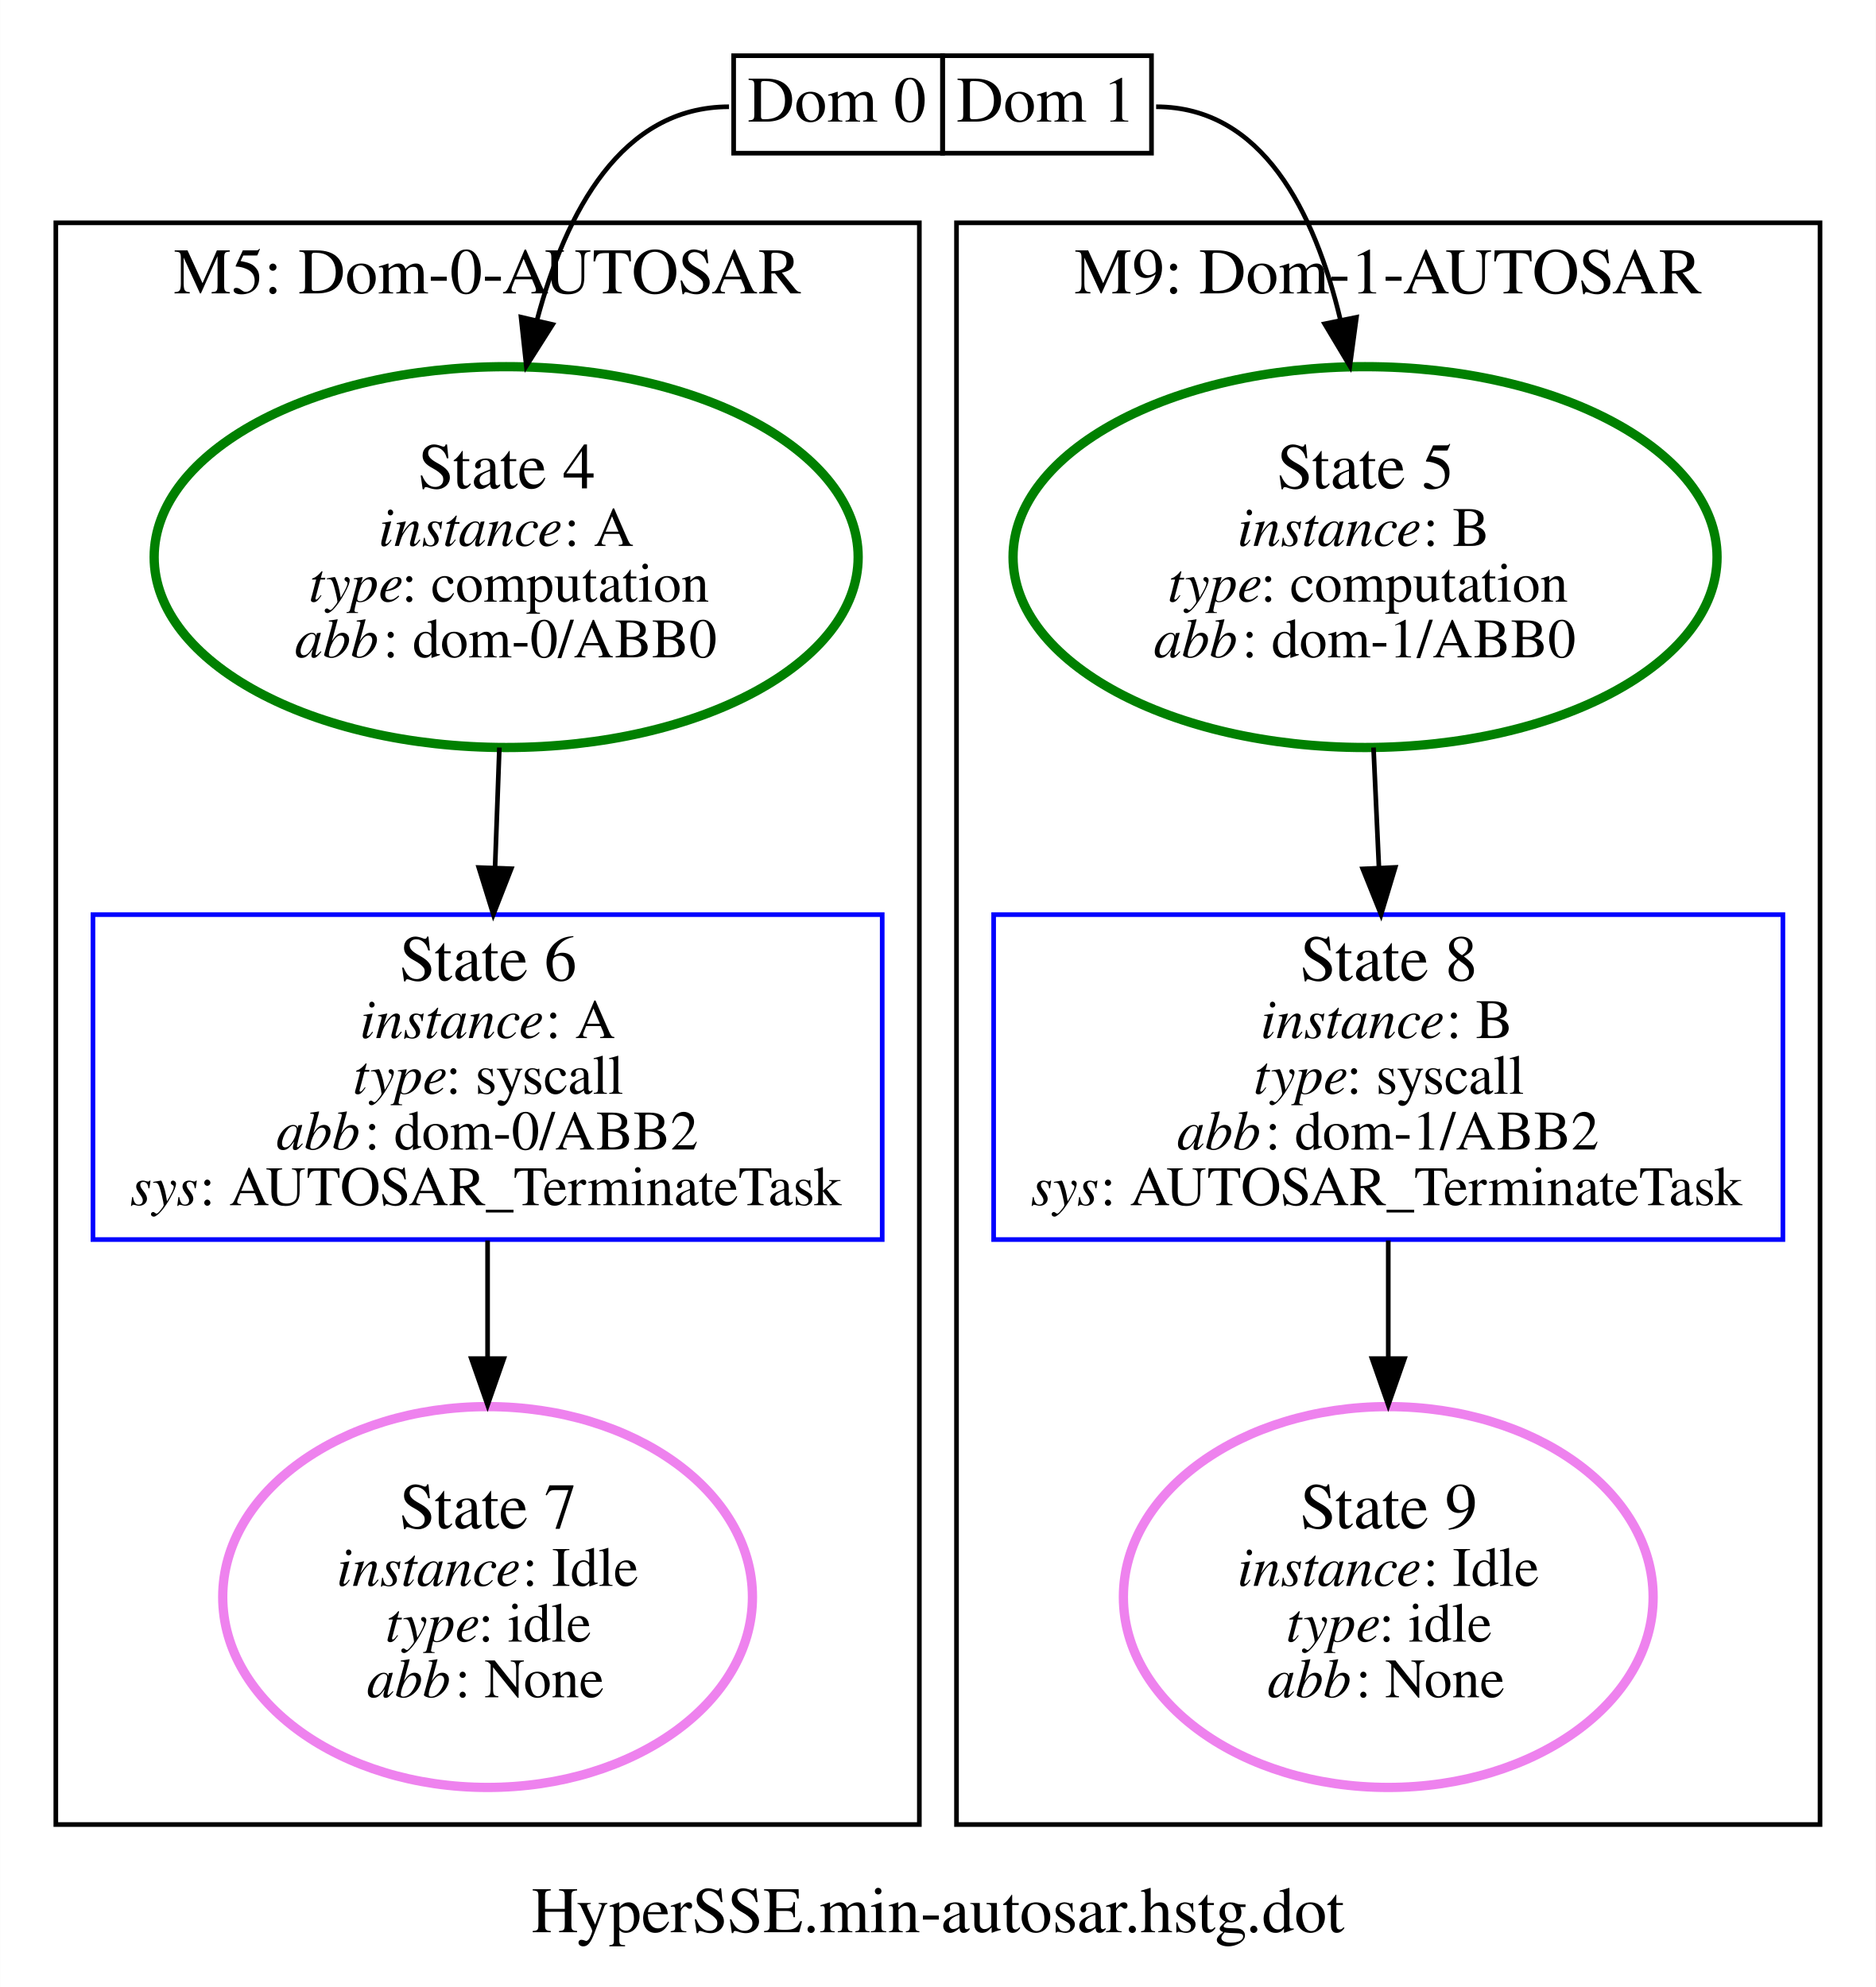
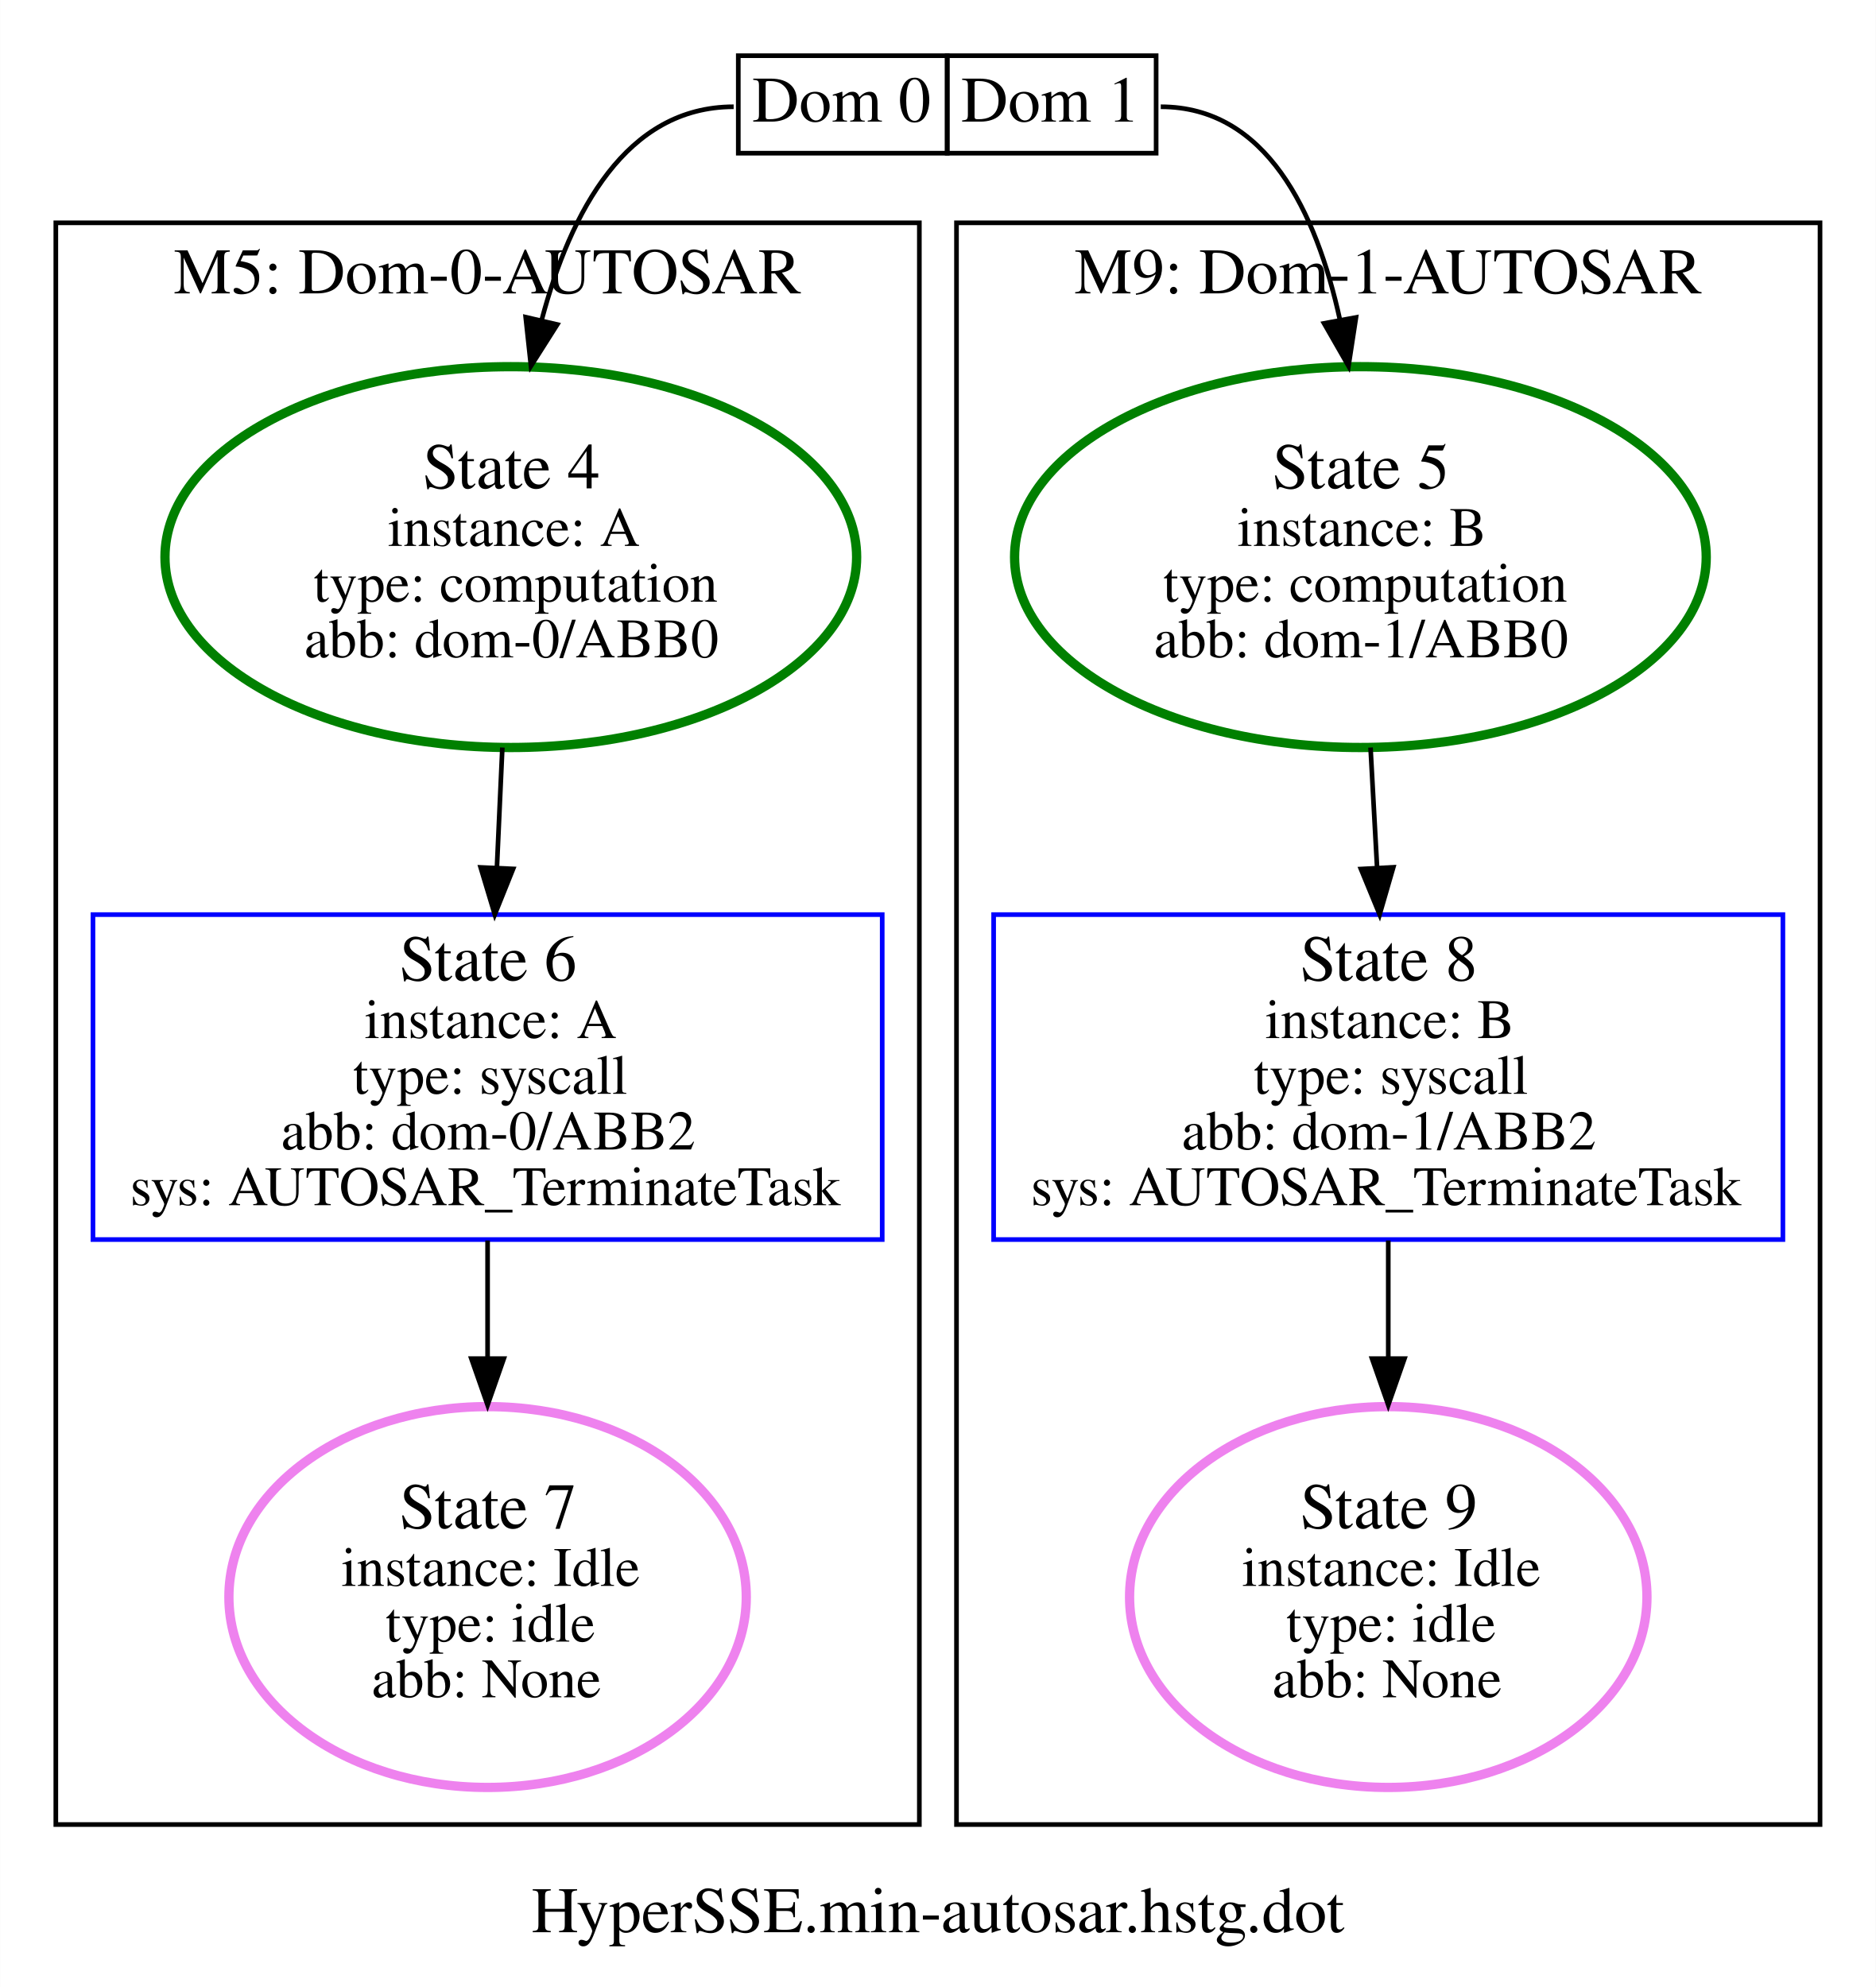
<svg xmlns="http://www.w3.org/2000/svg" xmlns:xlink="http://www.w3.org/1999/xlink" width="404pt" height="428pt" viewBox="0.00 0.00 404.00 428.05">
  <g id="graph0" class="graph" transform="scale(1 1) rotate(0) translate(4 424.05)">
    <polygon fill="white" stroke="transparent" points="-4,4 -4,-424.05 400,-424.05 400,4 -4,4" />
    <text text-anchor="middle" x="198" y="-7.8" font-family="Times,serif" font-size="14.00">HyperSSE.min-autosar.hstg.dot</text>
    <g id="clust1" class="cluster">
      <polygon fill="none" stroke="black" points="8,-31 8,-376.05 194,-376.05 194,-31 8,-31" />
      <text text-anchor="middle" x="101" y="-360.85" font-family="Times,serif" font-size="14.00">M5: Dom-0-AUTOSAR</text>
    </g>
    <g id="clust2" class="cluster">
      <polygon fill="none" stroke="black" points="202,-31 202,-376.05 388,-376.05 388,-31 202,-31" />
      <text text-anchor="middle" x="295" y="-360.85" font-family="Times,serif" font-size="14.00">M9: Dom-1-AUTOSAR</text>
    </g>
    <g id="node1" class="node">
      <g id="a_node1">
        <a xlink:title="1">
-           <polygon fill="none" stroke="black" points="154,-391.05 154,-412.05 199,-412.05 199,-391.05 154,-391.05" />
-           <text text-anchor="start" x="157" y="-397.85" font-family="Times,serif" font-size="14.00">Dom 0</text>
-           <polygon fill="none" stroke="black" points="199,-391.05 199,-412.05 244,-412.05 244,-391.05 199,-391.05" />
-           <text text-anchor="start" x="202" y="-397.85" font-family="Times,serif" font-size="14.00">Dom 1</text>
+           <polygon fill="none" stroke="black" points="155,-391.05 155,-412.05 200,-412.05 200,-391.05 155,-391.05" />
+           <text text-anchor="start" x="158" y="-397.85" font-family="Times,serif" font-size="14.00">Dom 0</text>
+           <polygon fill="none" stroke="black" points="200,-391.05 200,-412.05 245,-412.05 245,-391.05 200,-391.05" />
+           <text text-anchor="start" x="203" y="-397.85" font-family="Times,serif" font-size="14.00">Dom 1</text>
        </a>
      </g>
    </g>
    <g id="node2" class="node">
      <g id="a_node2">
        <a xlink:title="2">
-           <ellipse fill="none" stroke="green" stroke-width="2" cx="105" cy="-304.04" rx="75.82" ry="41.02" />
-           <text text-anchor="start" x="86" y="-318.84" font-family="Times,serif" font-size="14.00">State 4</text>
-           <text text-anchor="start" x="77.5" y="-306.44" font-family="Times,serif" font-style="italic" font-size="12.00">instance</text>
-           <text text-anchor="start" x="117.5" y="-306.44" font-family="Times,serif" font-size="12.00">: A</text>
-           <text text-anchor="start" x="62.5" y="-294.44" font-family="Times,serif" font-style="italic" font-size="12.00">type</text>
-           <text text-anchor="start" x="82.5" y="-294.44" font-family="Times,serif" font-size="12.00">: computation</text>
-           <text text-anchor="start" x="59.5" y="-282.44" font-family="Times,serif" font-style="italic" font-size="12.00">abb</text>
-           <text text-anchor="start" x="78.5" y="-282.44" font-family="Times,serif" font-size="12.00">: dom-0/ABB0</text>
+           <ellipse fill="none" stroke="green" stroke-width="2" cx="106" cy="-304.04" rx="74.49" ry="41.02" />
+           <text text-anchor="start" x="87" y="-318.84" font-family="Times,serif" font-size="14.00">State 4</text>
+           <text text-anchor="start" x="79.5" y="-306.44" font-family="Times,serif" font-size="12.00">instance: A</text>
+           <text text-anchor="start" x="63.5" y="-294.44" font-family="Times,serif" font-size="12.00">type: computation</text>
+           <text text-anchor="start" x="61.5" y="-282.44" font-family="Times,serif" font-size="12.00">abb: dom-0/ABB0</text>
        </a>
      </g>
    </g>
    <g id="edge1" class="edge">
-       <path fill="none" stroke="black" d="M153,-401.05C129.85,-401.05 117.86,-378.43 111.66,-355.15" />
-       <polygon fill="black" stroke="black" points="115.01,-354.14 109.34,-345.2 108.2,-355.73 115.01,-354.14" />
+       <path fill="none" stroke="black" d="M154,-401.05C130.85,-401.05 118.86,-378.43 112.66,-355.15" />
+       <polygon fill="black" stroke="black" points="116.01,-354.14 110.34,-345.2 109.2,-355.73 116.01,-354.14" />
    </g>
    <g id="node6" class="node">
      <g id="a_node6">
        <a xlink:title="6">
-           <ellipse fill="none" stroke="green" stroke-width="2" cx="290" cy="-304.04" rx="75.82" ry="41.02" />
-           <text text-anchor="start" x="271" y="-318.84" font-family="Times,serif" font-size="14.00">State 5</text>
-           <text text-anchor="start" x="262.5" y="-306.44" font-family="Times,serif" font-style="italic" font-size="12.00">instance</text>
-           <text text-anchor="start" x="302.5" y="-306.44" font-family="Times,serif" font-size="12.00">: B</text>
-           <text text-anchor="start" x="247.5" y="-294.44" font-family="Times,serif" font-style="italic" font-size="12.00">type</text>
-           <text text-anchor="start" x="267.5" y="-294.44" font-family="Times,serif" font-size="12.00">: computation</text>
-           <text text-anchor="start" x="244.5" y="-282.44" font-family="Times,serif" font-style="italic" font-size="12.00">abb</text>
-           <text text-anchor="start" x="263.5" y="-282.44" font-family="Times,serif" font-size="12.00">: dom-1/ABB0</text>
+           <ellipse fill="none" stroke="green" stroke-width="2" cx="289" cy="-304.04" rx="74.49" ry="41.02" />
+           <text text-anchor="start" x="270" y="-318.84" font-family="Times,serif" font-size="14.00">State 5</text>
+           <text text-anchor="start" x="262.5" y="-306.44" font-family="Times,serif" font-size="12.00">instance: B</text>
+           <text text-anchor="start" x="246.5" y="-294.44" font-family="Times,serif" font-size="12.00">type: computation</text>
+           <text text-anchor="start" x="244.5" y="-282.44" font-family="Times,serif" font-size="12.00">abb: dom-1/ABB0</text>
        </a>
      </g>
    </g>
    <g id="edge2" class="edge">
-       <path fill="none" stroke="black" d="M245,-401.05C267.87,-401.05 279.14,-378.43 284.69,-355.15" />
-       <polygon fill="black" stroke="black" points="288.15,-355.7 286.73,-345.2 281.29,-354.29 288.15,-355.7" />
+       <path fill="none" stroke="black" d="M246,-401.05C268.69,-401.05 279.49,-378.43 284.59,-355.15" />
+       <polygon fill="black" stroke="black" points="288.05,-355.67 286.44,-345.2 281.17,-354.39 288.05,-355.67" />
    </g>
    <g id="node3" class="node">
      <g id="a_node3">
        <a xlink:title="3">
          <polygon fill="none" stroke="blue" points="186,-227.02 16,-227.02 16,-157.02 186,-157.02 186,-227.02" />
          <text text-anchor="start" x="82" y="-212.82" font-family="Times,serif" font-size="14.00">State 6</text>
-           <text text-anchor="start" x="73.5" y="-200.42" font-family="Times,serif" font-style="italic" font-size="12.00">instance</text>
-           <text text-anchor="start" x="113.5" y="-200.42" font-family="Times,serif" font-size="12.00">: A</text>
-           <text text-anchor="start" x="72" y="-188.42" font-family="Times,serif" font-style="italic" font-size="12.00">type</text>
-           <text text-anchor="start" x="92" y="-188.42" font-family="Times,serif" font-size="12.00">: syscall</text>
-           <text text-anchor="start" x="55.5" y="-176.42" font-family="Times,serif" font-style="italic" font-size="12.00">abb</text>
-           <text text-anchor="start" x="74.5" y="-176.42" font-family="Times,serif" font-size="12.00">: dom-0/ABB2</text>
-           <text text-anchor="start" x="24" y="-164.42" font-family="Times,serif" font-style="italic" font-size="12.00">sys</text>
-           <text text-anchor="start" x="39" y="-164.42" font-family="Times,serif" font-size="12.00">: AUTOSAR_TerminateTask</text>
+           <text text-anchor="start" x="74.5" y="-200.42" font-family="Times,serif" font-size="12.00">instance: A</text>
+           <text text-anchor="start" x="72" y="-188.42" font-family="Times,serif" font-size="12.00">type: syscall</text>
+           <text text-anchor="start" x="56.5" y="-176.42" font-family="Times,serif" font-size="12.00">abb: dom-0/ABB2</text>
+           <text text-anchor="start" x="24" y="-164.42" font-family="Times,serif" font-size="12.00">sys: AUTOSAR_TerminateTask</text>
        </a>
      </g>
    </g>
    <g id="edge3" class="edge">
-       <path fill="none" stroke="black" d="M103.54,-263.01C103.24,-254.62 102.92,-245.73 102.61,-237.21" />
-       <polygon fill="black" stroke="black" points="106.1,-236.91 102.24,-227.04 99.1,-237.16 106.1,-236.91" />
+       <path fill="none" stroke="black" d="M104.18,-263.01C103.8,-254.62 103.4,-245.73 103.01,-237.21" />
+       <polygon fill="black" stroke="black" points="106.5,-236.87 102.55,-227.04 99.5,-237.19 106.5,-236.87" />
    </g>
    <g id="node4" class="node">
      <g id="a_node4">
        <a xlink:title="4">
-           <ellipse fill="none" stroke="violet" stroke-width="2" cx="101" cy="-80.01" rx="57.05" ry="41.02" />
+           <ellipse fill="none" stroke="violet" stroke-width="2" cx="101" cy="-80.01" rx="55.72" ry="41.02" />
          <text text-anchor="start" x="82" y="-94.81" font-family="Times,serif" font-size="14.00">State 7</text>
-           <text text-anchor="start" x="68.5" y="-82.41" font-family="Times,serif" font-style="italic" font-size="12.00">instance</text>
-           <text text-anchor="start" x="108.5" y="-82.41" font-family="Times,serif" font-size="12.00">: Idle</text>
-           <text text-anchor="start" x="79" y="-70.41" font-family="Times,serif" font-style="italic" font-size="12.00">type</text>
-           <text text-anchor="start" x="99" y="-70.41" font-family="Times,serif" font-size="12.00">: idle</text>
-           <text text-anchor="start" x="75" y="-58.41" font-family="Times,serif" font-style="italic" font-size="12.00">abb</text>
-           <text text-anchor="start" x="94" y="-58.41" font-family="Times,serif" font-size="12.00">: None</text>
+           <text text-anchor="start" x="69.5" y="-82.41" font-family="Times,serif" font-size="12.00">instance: Idle</text>
+           <text text-anchor="start" x="79" y="-70.41" font-family="Times,serif" font-size="12.00">type: idle</text>
+           <text text-anchor="start" x="76" y="-58.41" font-family="Times,serif" font-size="12.00">abb: None</text>
        </a>
      </g>
    </g>
    <g id="edge4" class="edge">
      <path fill="none" stroke="black" d="M101,-156.82C101,-148.84 101,-140.17 101,-131.64" />
      <polygon fill="black" stroke="black" points="104.5,-131.37 101,-121.37 97.5,-131.37 104.5,-131.37" />
    </g>
    <g id="node5" class="node">
      <g id="a_node5">
        <a xlink:title="8">
-           <ellipse fill="none" stroke="violet" stroke-width="2" cx="295" cy="-80.01" rx="57.05" ry="41.02" />
+           <ellipse fill="none" stroke="violet" stroke-width="2" cx="295" cy="-80.01" rx="55.72" ry="41.02" />
          <text text-anchor="start" x="276" y="-94.81" font-family="Times,serif" font-size="14.00">State 9</text>
-           <text text-anchor="start" x="262.5" y="-82.41" font-family="Times,serif" font-style="italic" font-size="12.00">instance</text>
-           <text text-anchor="start" x="302.5" y="-82.41" font-family="Times,serif" font-size="12.00">: Idle</text>
-           <text text-anchor="start" x="273" y="-70.41" font-family="Times,serif" font-style="italic" font-size="12.00">type</text>
-           <text text-anchor="start" x="293" y="-70.41" font-family="Times,serif" font-size="12.00">: idle</text>
-           <text text-anchor="start" x="269" y="-58.41" font-family="Times,serif" font-style="italic" font-size="12.00">abb</text>
-           <text text-anchor="start" x="288" y="-58.41" font-family="Times,serif" font-size="12.00">: None</text>
+           <text text-anchor="start" x="263.5" y="-82.41" font-family="Times,serif" font-size="12.00">instance: Idle</text>
+           <text text-anchor="start" x="273" y="-70.41" font-family="Times,serif" font-size="12.00">type: idle</text>
+           <text text-anchor="start" x="270" y="-58.41" font-family="Times,serif" font-size="12.00">abb: None</text>
        </a>
      </g>
    </g>
    <g id="node7" class="node">
      <g id="a_node7">
        <a xlink:title="7">
          <polygon fill="none" stroke="blue" points="380,-227.02 210,-227.02 210,-157.02 380,-157.02 380,-227.02" />
          <text text-anchor="start" x="276" y="-212.82" font-family="Times,serif" font-size="14.00">State 8</text>
-           <text text-anchor="start" x="267.5" y="-200.42" font-family="Times,serif" font-style="italic" font-size="12.00">instance</text>
-           <text text-anchor="start" x="307.5" y="-200.42" font-family="Times,serif" font-size="12.00">: B</text>
-           <text text-anchor="start" x="266" y="-188.42" font-family="Times,serif" font-style="italic" font-size="12.00">type</text>
-           <text text-anchor="start" x="286" y="-188.42" font-family="Times,serif" font-size="12.00">: syscall</text>
-           <text text-anchor="start" x="249.5" y="-176.42" font-family="Times,serif" font-style="italic" font-size="12.00">abb</text>
-           <text text-anchor="start" x="268.5" y="-176.42" font-family="Times,serif" font-size="12.00">: dom-1/ABB2</text>
-           <text text-anchor="start" x="218" y="-164.42" font-family="Times,serif" font-style="italic" font-size="12.00">sys</text>
-           <text text-anchor="start" x="233" y="-164.42" font-family="Times,serif" font-size="12.00">: AUTOSAR_TerminateTask</text>
+           <text text-anchor="start" x="268.5" y="-200.42" font-family="Times,serif" font-size="12.00">instance: B</text>
+           <text text-anchor="start" x="266" y="-188.42" font-family="Times,serif" font-size="12.00">type: syscall</text>
+           <text text-anchor="start" x="250.5" y="-176.42" font-family="Times,serif" font-size="12.00">abb: dom-1/ABB2</text>
+           <text text-anchor="start" x="218" y="-164.42" font-family="Times,serif" font-size="12.00">sys: AUTOSAR_TerminateTask</text>
        </a>
      </g>
    </g>
    <g id="edge5" class="edge">
-       <path fill="none" stroke="black" d="M291.82,-263.01C292.2,-254.62 292.6,-245.73 292.99,-237.21" />
-       <polygon fill="black" stroke="black" points="296.5,-237.19 293.45,-227.04 289.5,-236.87 296.5,-237.19" />
+       <path fill="none" stroke="black" d="M291.18,-263.01C291.64,-254.62 292.13,-245.73 292.59,-237.21" />
+       <polygon fill="black" stroke="black" points="296.09,-237.22 293.14,-227.04 289.11,-236.84 296.09,-237.22" />
    </g>
    <g id="edge6" class="edge">
      <path fill="none" stroke="black" d="M295,-156.82C295,-148.84 295,-140.17 295,-131.64" />
      <polygon fill="black" stroke="black" points="298.5,-131.37 295,-121.37 291.5,-131.37 298.5,-131.37" />
    </g>
  </g>
</svg>
